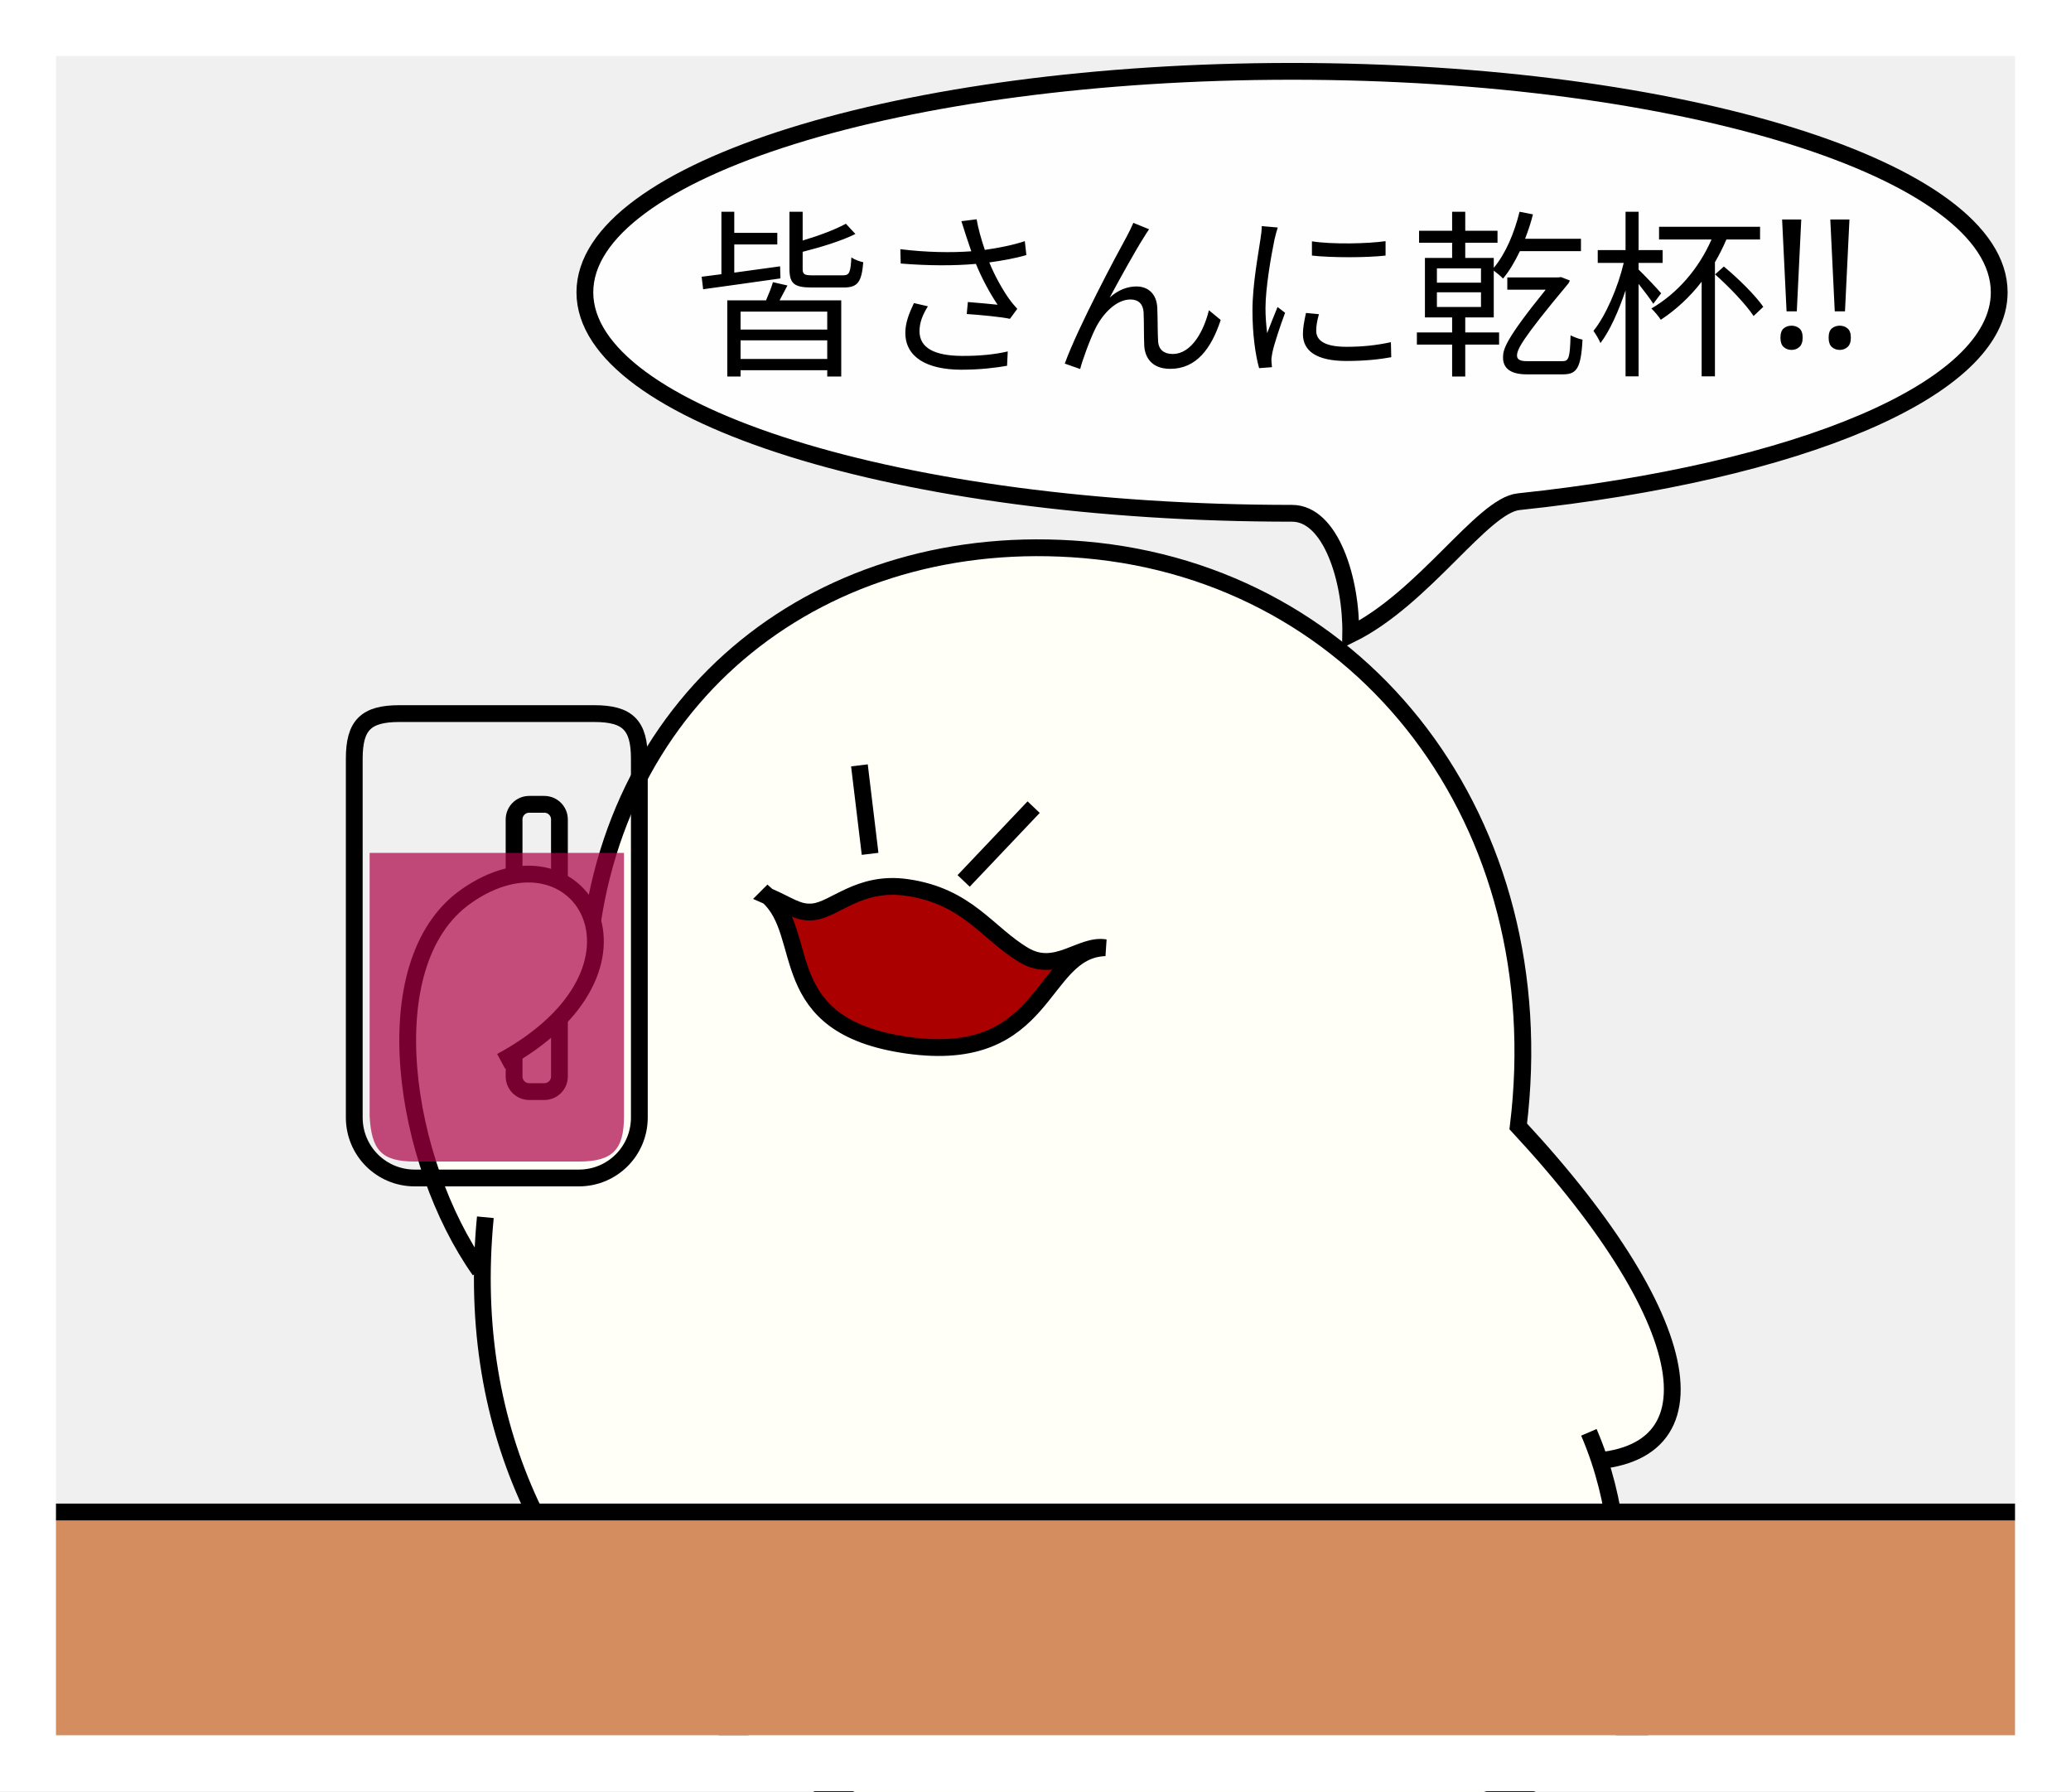
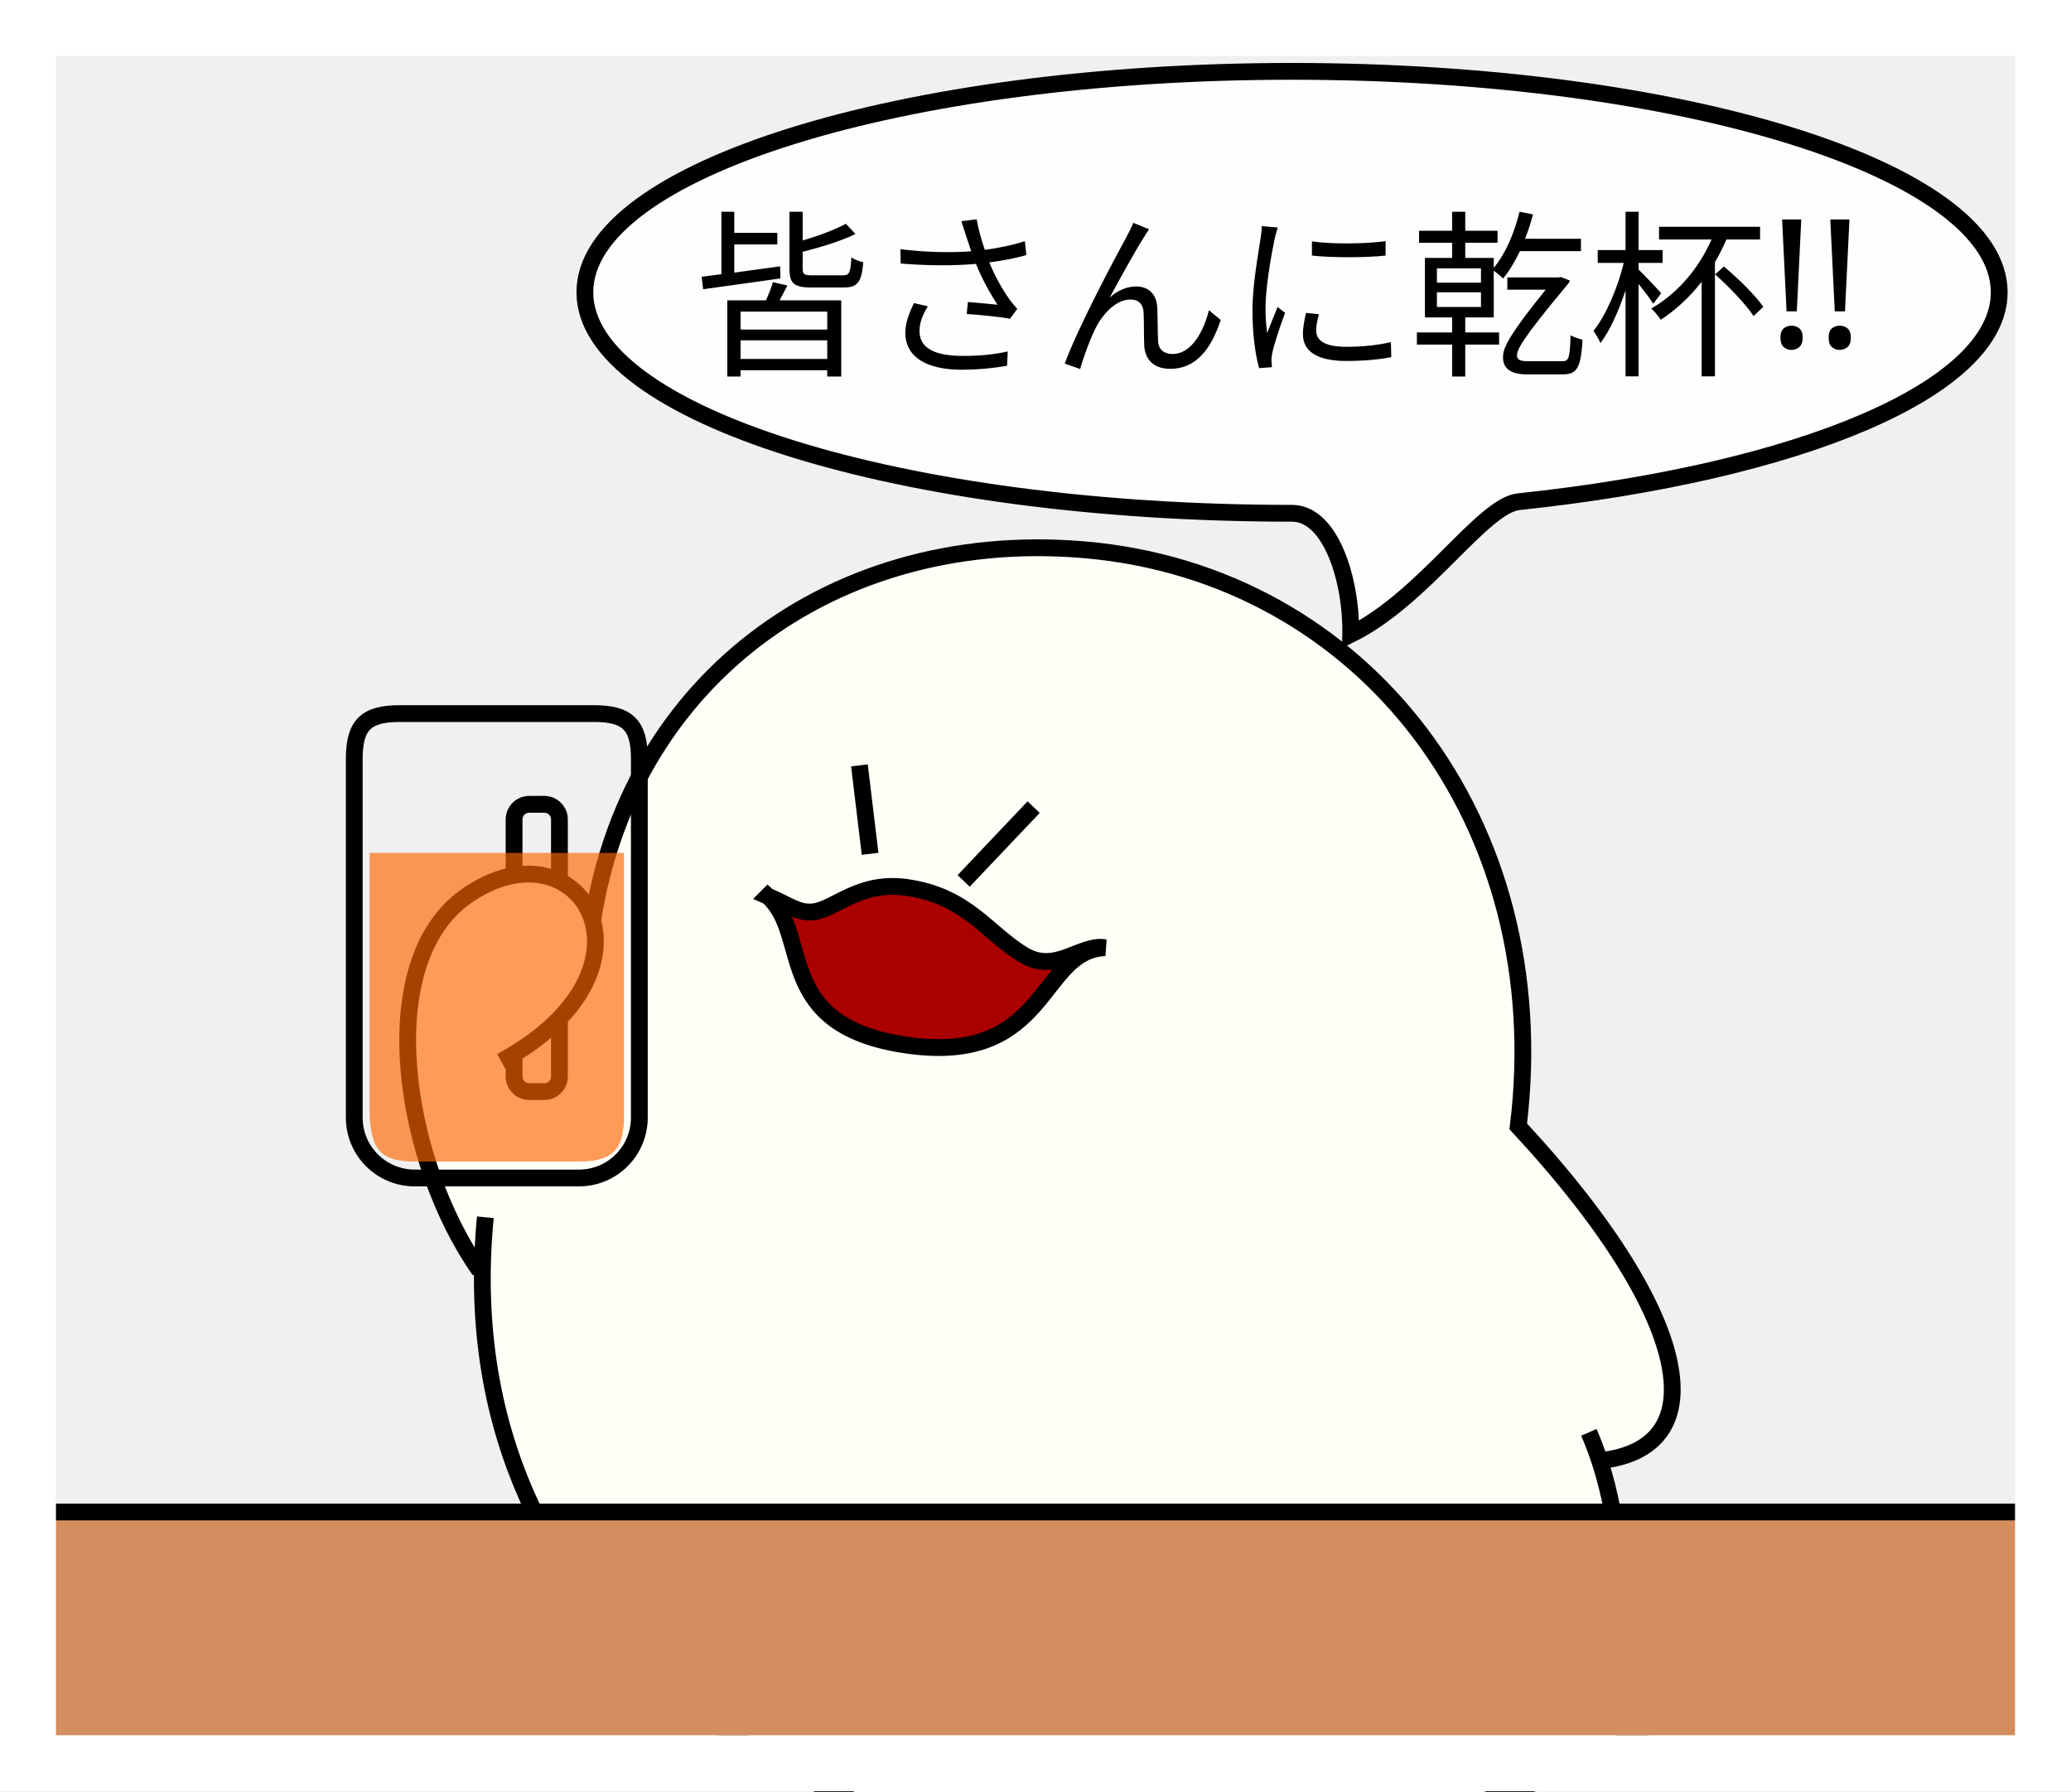
<svg xmlns="http://www.w3.org/2000/svg" width="370" height="320" id="svg3172" version="1.1">
  <defs id="defs3174" />
  <g id="layer1" transform="translate(0,-732.3622)" style="display:none">
    <path style="fill:none;stroke:#0000ff;stroke-width:1px;stroke-linecap:butt;stroke-linejoin:miter;stroke-opacity:1;display:inline" d="M 10,1042.362 360,742.362" id="path3025" />
    <path style="fill:none;stroke:#0000ff;stroke-width:1px;stroke-linecap:butt;stroke-linejoin:miter;stroke-opacity:1;display:inline" d="M 10,742.362 360,1042.362" id="path3027" />
    <path style="fill:none;stroke:#ff0000;stroke-width:1px;stroke-linecap:butt;stroke-linejoin:miter;stroke-opacity:1;display:inline" d="m 10,732.362 0,320" id="path3006" />
    <path style="fill:none;stroke:#ff0000;stroke-width:1px;stroke-linecap:butt;stroke-linejoin:miter;stroke-opacity:1;display:inline" d="m 360,732.362 0,320" id="path3010" />
    <path style="fill:none;stroke:#ff0000;stroke-width:1px;stroke-linecap:butt;stroke-linejoin:miter;stroke-opacity:1;display:inline" d="m 0,742.362 370,3e-5" id="path3016" />
    <path style="fill:none;stroke:#ff0000;stroke-width:1px;stroke-linecap:butt;stroke-linejoin:miter;stroke-opacity:1;display:inline" d="m 0,1042.362 370,0" id="path3018" />
  </g>
  <g id="layer3">
    <g id="g6615" transform="matrix(1.372385,0,0,1.372385,-73.07209,-35.68844)" style="stroke-width:2.186;display:inline">
      <path style="fill:#fffff8;fill-opacity:1;stroke:#000000;stroke-width:2.186;stroke-linecap:butt;stroke-linejoin:miter;stroke-opacity:1;display:inline" d="m 256.836,216.186 c 20.904,1.439 18.286,-17.458 -5.945,-43.561 4.844,-39.525 -20.059,-71.925 -56.476,-75.057 -34.043,-2.928 -61.842,18.812 -64.58,53.124 l -18.683,3.601 2.83,31.827" id="path5744" />
      <rect style="fill:none;stroke:#000000;stroke-width:2.186;stroke-linecap:round;stroke-miterlimit:4;stroke-opacity:1;stroke-dasharray:none;stroke-dashoffset:0;display:inline" id="rect5746" width="5.904" height="37.394" x="120.168" y="130.701" ry="1.968" />
      <path style="fill:#fffff8;fill-opacity:1;stroke:#000000;stroke-width:2.186;stroke-linecap:butt;stroke-linejoin:miter;stroke-opacity:1;display:inline" d="m 118.485,164.162 c 22.371,-12.133 10.074,-31.864 -4.615,-21.445 -12.263,8.698 -8.081,34.662 1.82,48.663" id="path5748" />
      <path style="fill:#fffff8;fill-opacity:1;stroke:#000000;stroke-width:2.186;stroke-linecap:butt;stroke-linejoin:miter;stroke-opacity:1;display:inline" d="m 116.427,184.453 c -5.545,57.402 49.002,83.295 81.996,83.62 29.656,0.292 63.487,-10.334 74.466,-21.666 -13.633,-0.523 -4.665,-15.028 -12.803,-33.958" id="path5750" />
      <path style="fill:#aa0000;stroke:#000000;stroke-width:2.186;stroke-linecap:butt;stroke-linejoin:miter;stroke-opacity:1;display:inline" d="m 153.194,142.649 c 2.819,1.216 3.925,2.24 5.892,2.05 2.832,-0.273 5.976,-4.057 12.179,-3.179 7.958,1.126 10.501,5.992 15.302,8.828 4.167,2.462 7.396,-1.523 10.55,-0.981 -8.7,0.313 -7.278,15.311 -25.755,12.691 -17.615,-2.497 -12.469,-14.362 -18.167,-19.41 z" id="path5752" />
      <path style="fill:none;stroke:#000000;stroke-width:2.186;stroke-linecap:butt;stroke-linejoin:miter;stroke-opacity:1;display:inline" d="m 165.125,125.63 1.389,11.518" id="path5754" />
      <path style="fill:none;stroke:#000000;stroke-width:2.186;stroke-linecap:butt;stroke-linejoin:miter;stroke-opacity:1;display:inline" d="m 187.804,131.068 -9.112,9.605" id="path5756" />
-       <path style="opacity:0.7;fill:#aa0044;stroke:none;display:inline" d="m 134.476,137.027 0,34.302 c 0,4.361 -1.511,5.872 -5.872,5.872 l -21.368,0 c -4.361,0 -5.619,-1.519 -5.872,-5.872 l 0,-34.302 z" id="path5758" />
+       <path style="opacity:0.65;fill:#ff6600;stroke:none;display:inline" d="m 134.476,137.027 0,34.302 c 0,4.361 -1.511,5.872 -5.872,5.872 l -21.368,0 c -4.361,0 -5.619,-1.519 -5.872,-5.872 l 0,-34.302 z" id="path5758" />
      <path id="rect5760" d="m 105.235,118.892 25.368,0 c 4.361,0 5.872,1.511 5.872,5.872 l 0,46.704 c 0,4.361 -3.511,7.872 -7.872,7.872 l -21.368,0 c -4.361,0 -7.872,-3.511 -7.872,-7.872 l 0,-46.704 c 0,-4.361 1.511,-5.872 5.872,-5.872 z" style="fill:none;stroke:#000000;stroke-width:2.186;display:inline" />
    </g>
  </g>
  <g id="layer6" style="display:inline">
    <g id="g4141">
      <path style="fill:#d38d5f;fill-opacity:1;stroke:none;display:inline" d="m 6.443,270.102 357.479,0 0,39.926 -357.479,0 z" id="path5762" />
      <path style="fill:none;stroke:#000000;stroke-width:3;display:inline" d="m 364.194,270.102 -357.479,0" id="path5764" />
    </g>
  </g>
  <g id="layer7" style="display:inline">
    <g style="display:inline" id="g4149">
      <path id="path6626" d="m 357.174,52.221 c 0,17.377 -35.938,32.132 -85.86,37.404 -6.466,0.683 -16.914,17.266 -29.999,23.708 0.168,-9.633 -3.528,-21.639 -10.482,-21.639 -69.776,0 -126.341,-17.673 -126.341,-39.474 0,-21.801 56.565,-39.474 126.341,-39.474 69.776,0 126.341,17.673 126.341,39.474 z" style="fill:#fefefe;fill-opacity:1;stroke:#000000;stroke-width:3;display:inline" />
      <text id="text7148" y="64.704" x="123.794" style="font-size:32px;font-style:normal;font-weight:normal;line-height:125%;letter-spacing:0px;word-spacing:0px;writing-mode:lr-tb;fill:#000000;fill-opacity:1;stroke:none;display:inline;font-family:Sans" xml:space="preserve">
        <tspan y="64.704" x="123.794" id="tspan7150">皆さんに乾杯!!</tspan>
      </text>
    </g>
  </g>
  <g id="layer2">
    <path style="fill:#ffffff;stroke:none;display:inline" d="m 0,0 0,320 370,0 0,-320 -10,10 0,300 -350,0 0,-300 350,0 10,-10 z" id="path21072" />
  </g>
</svg>
